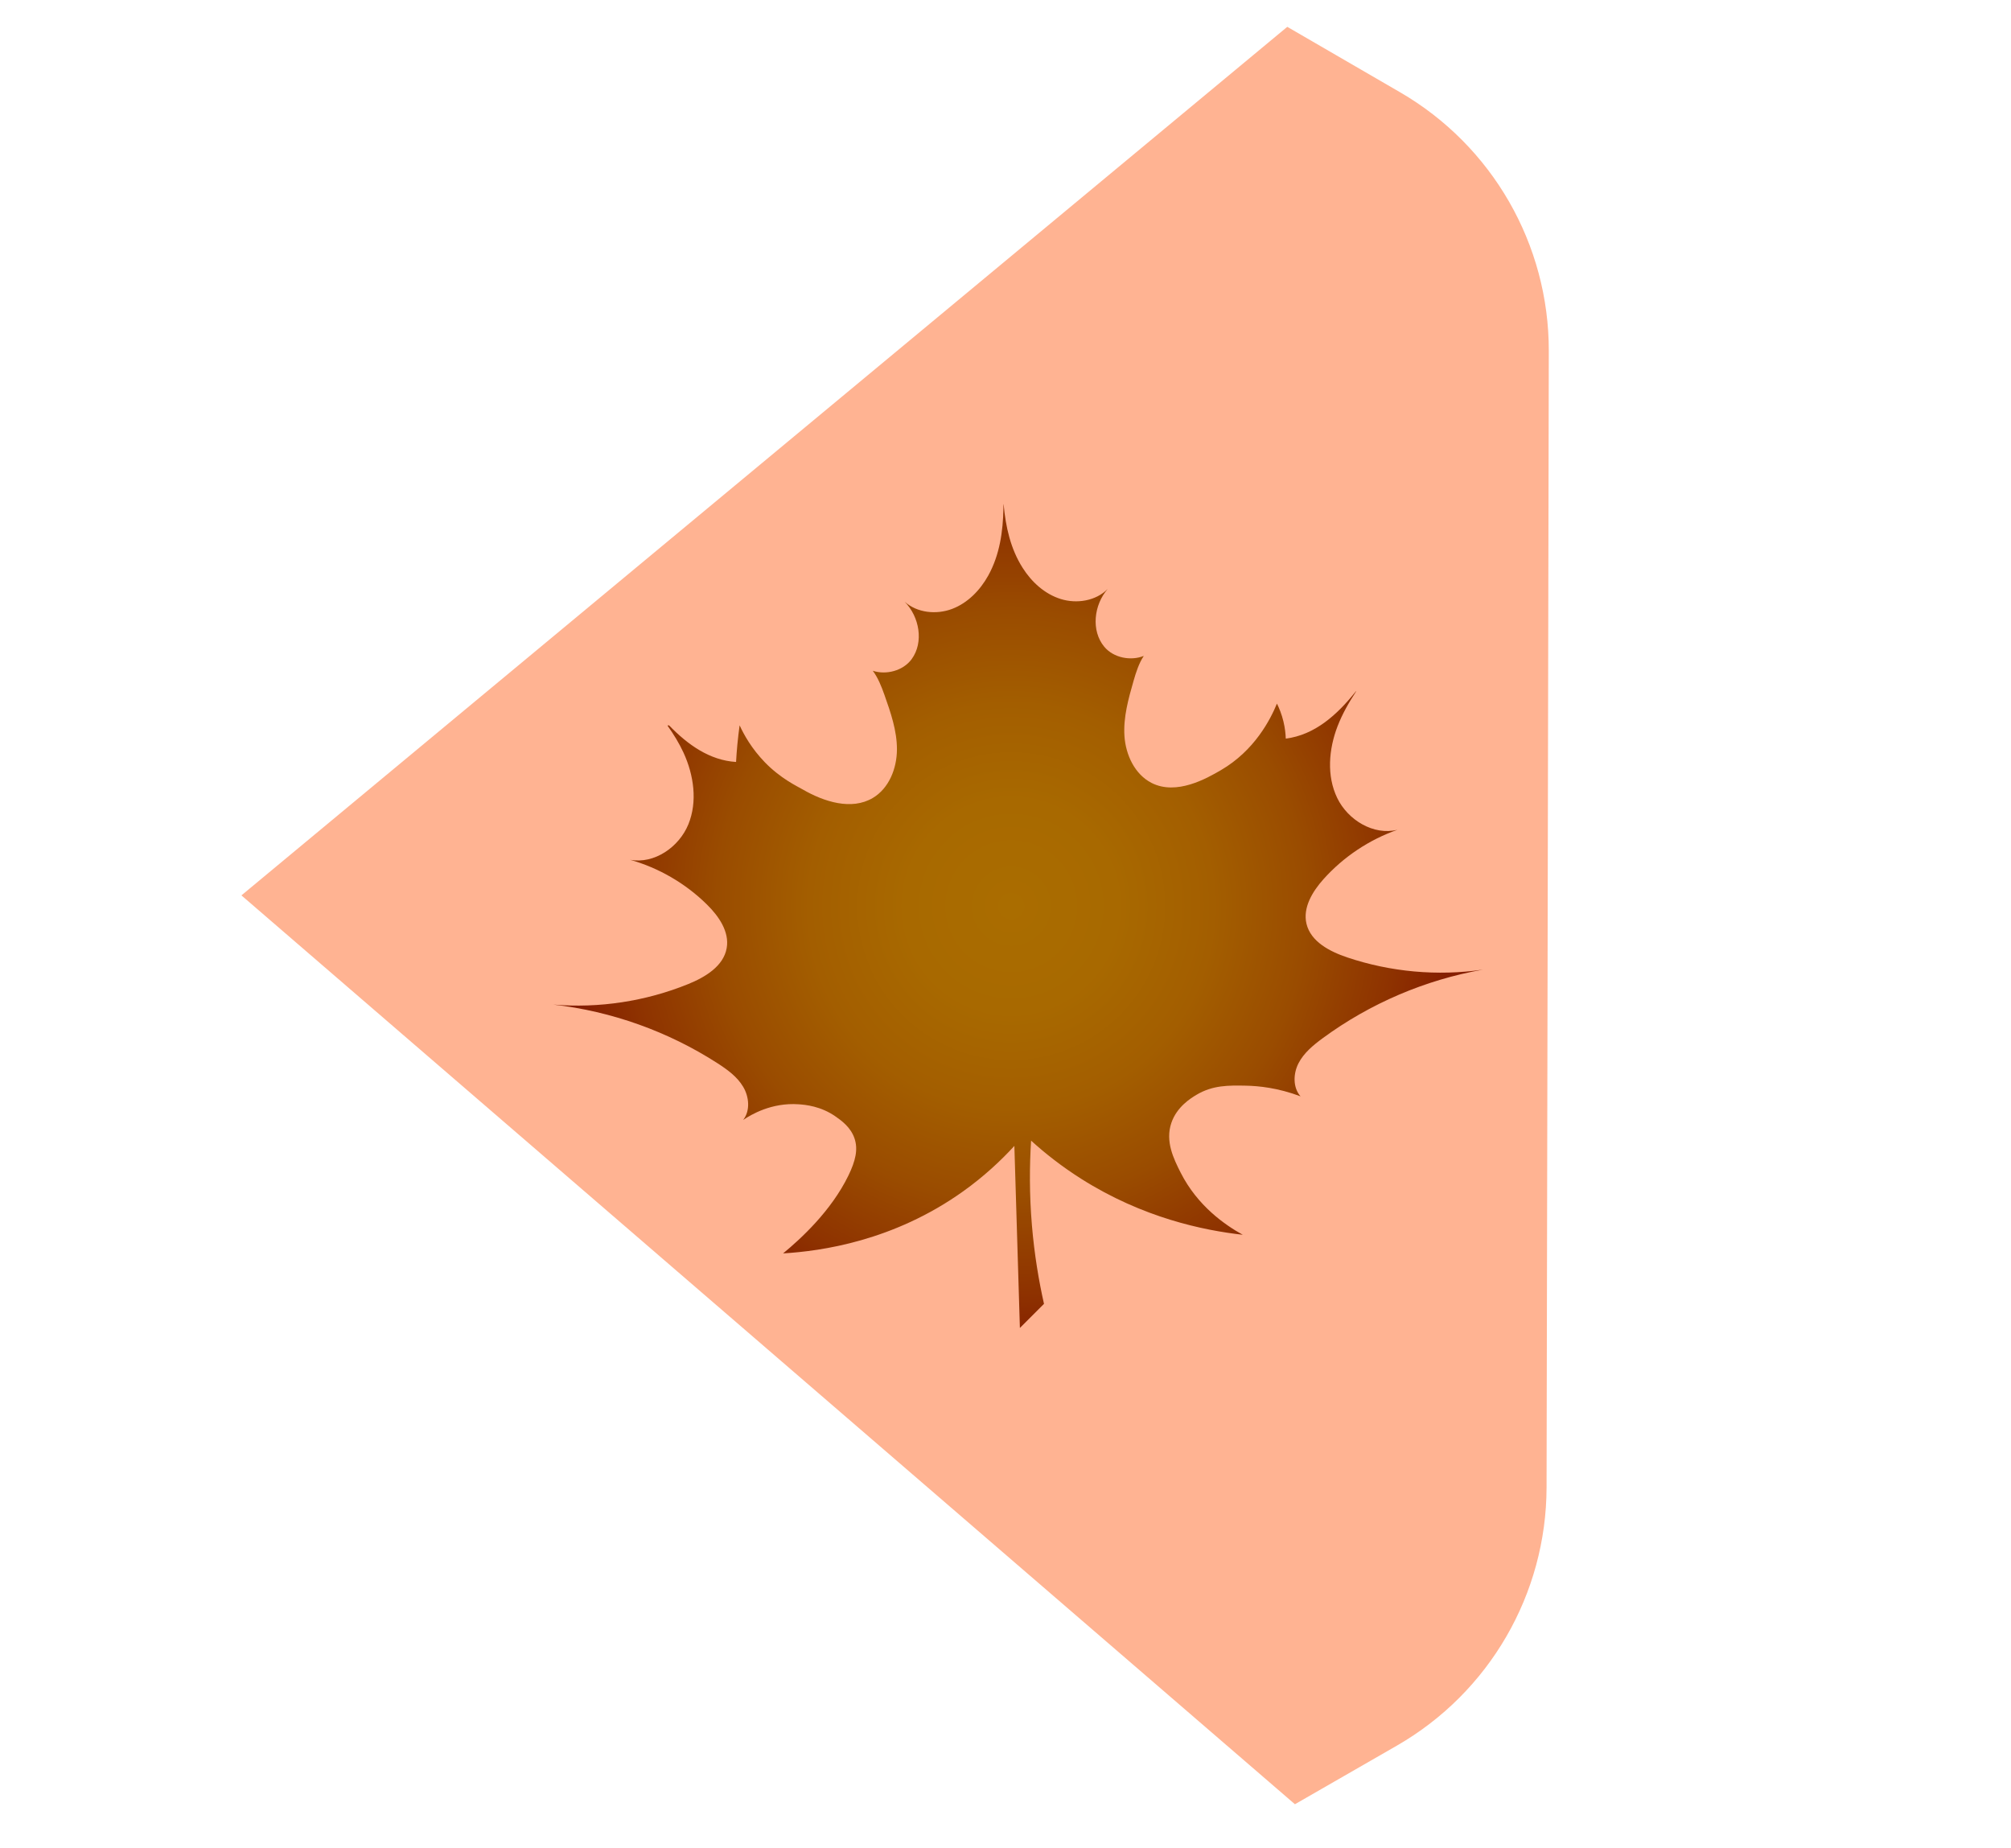
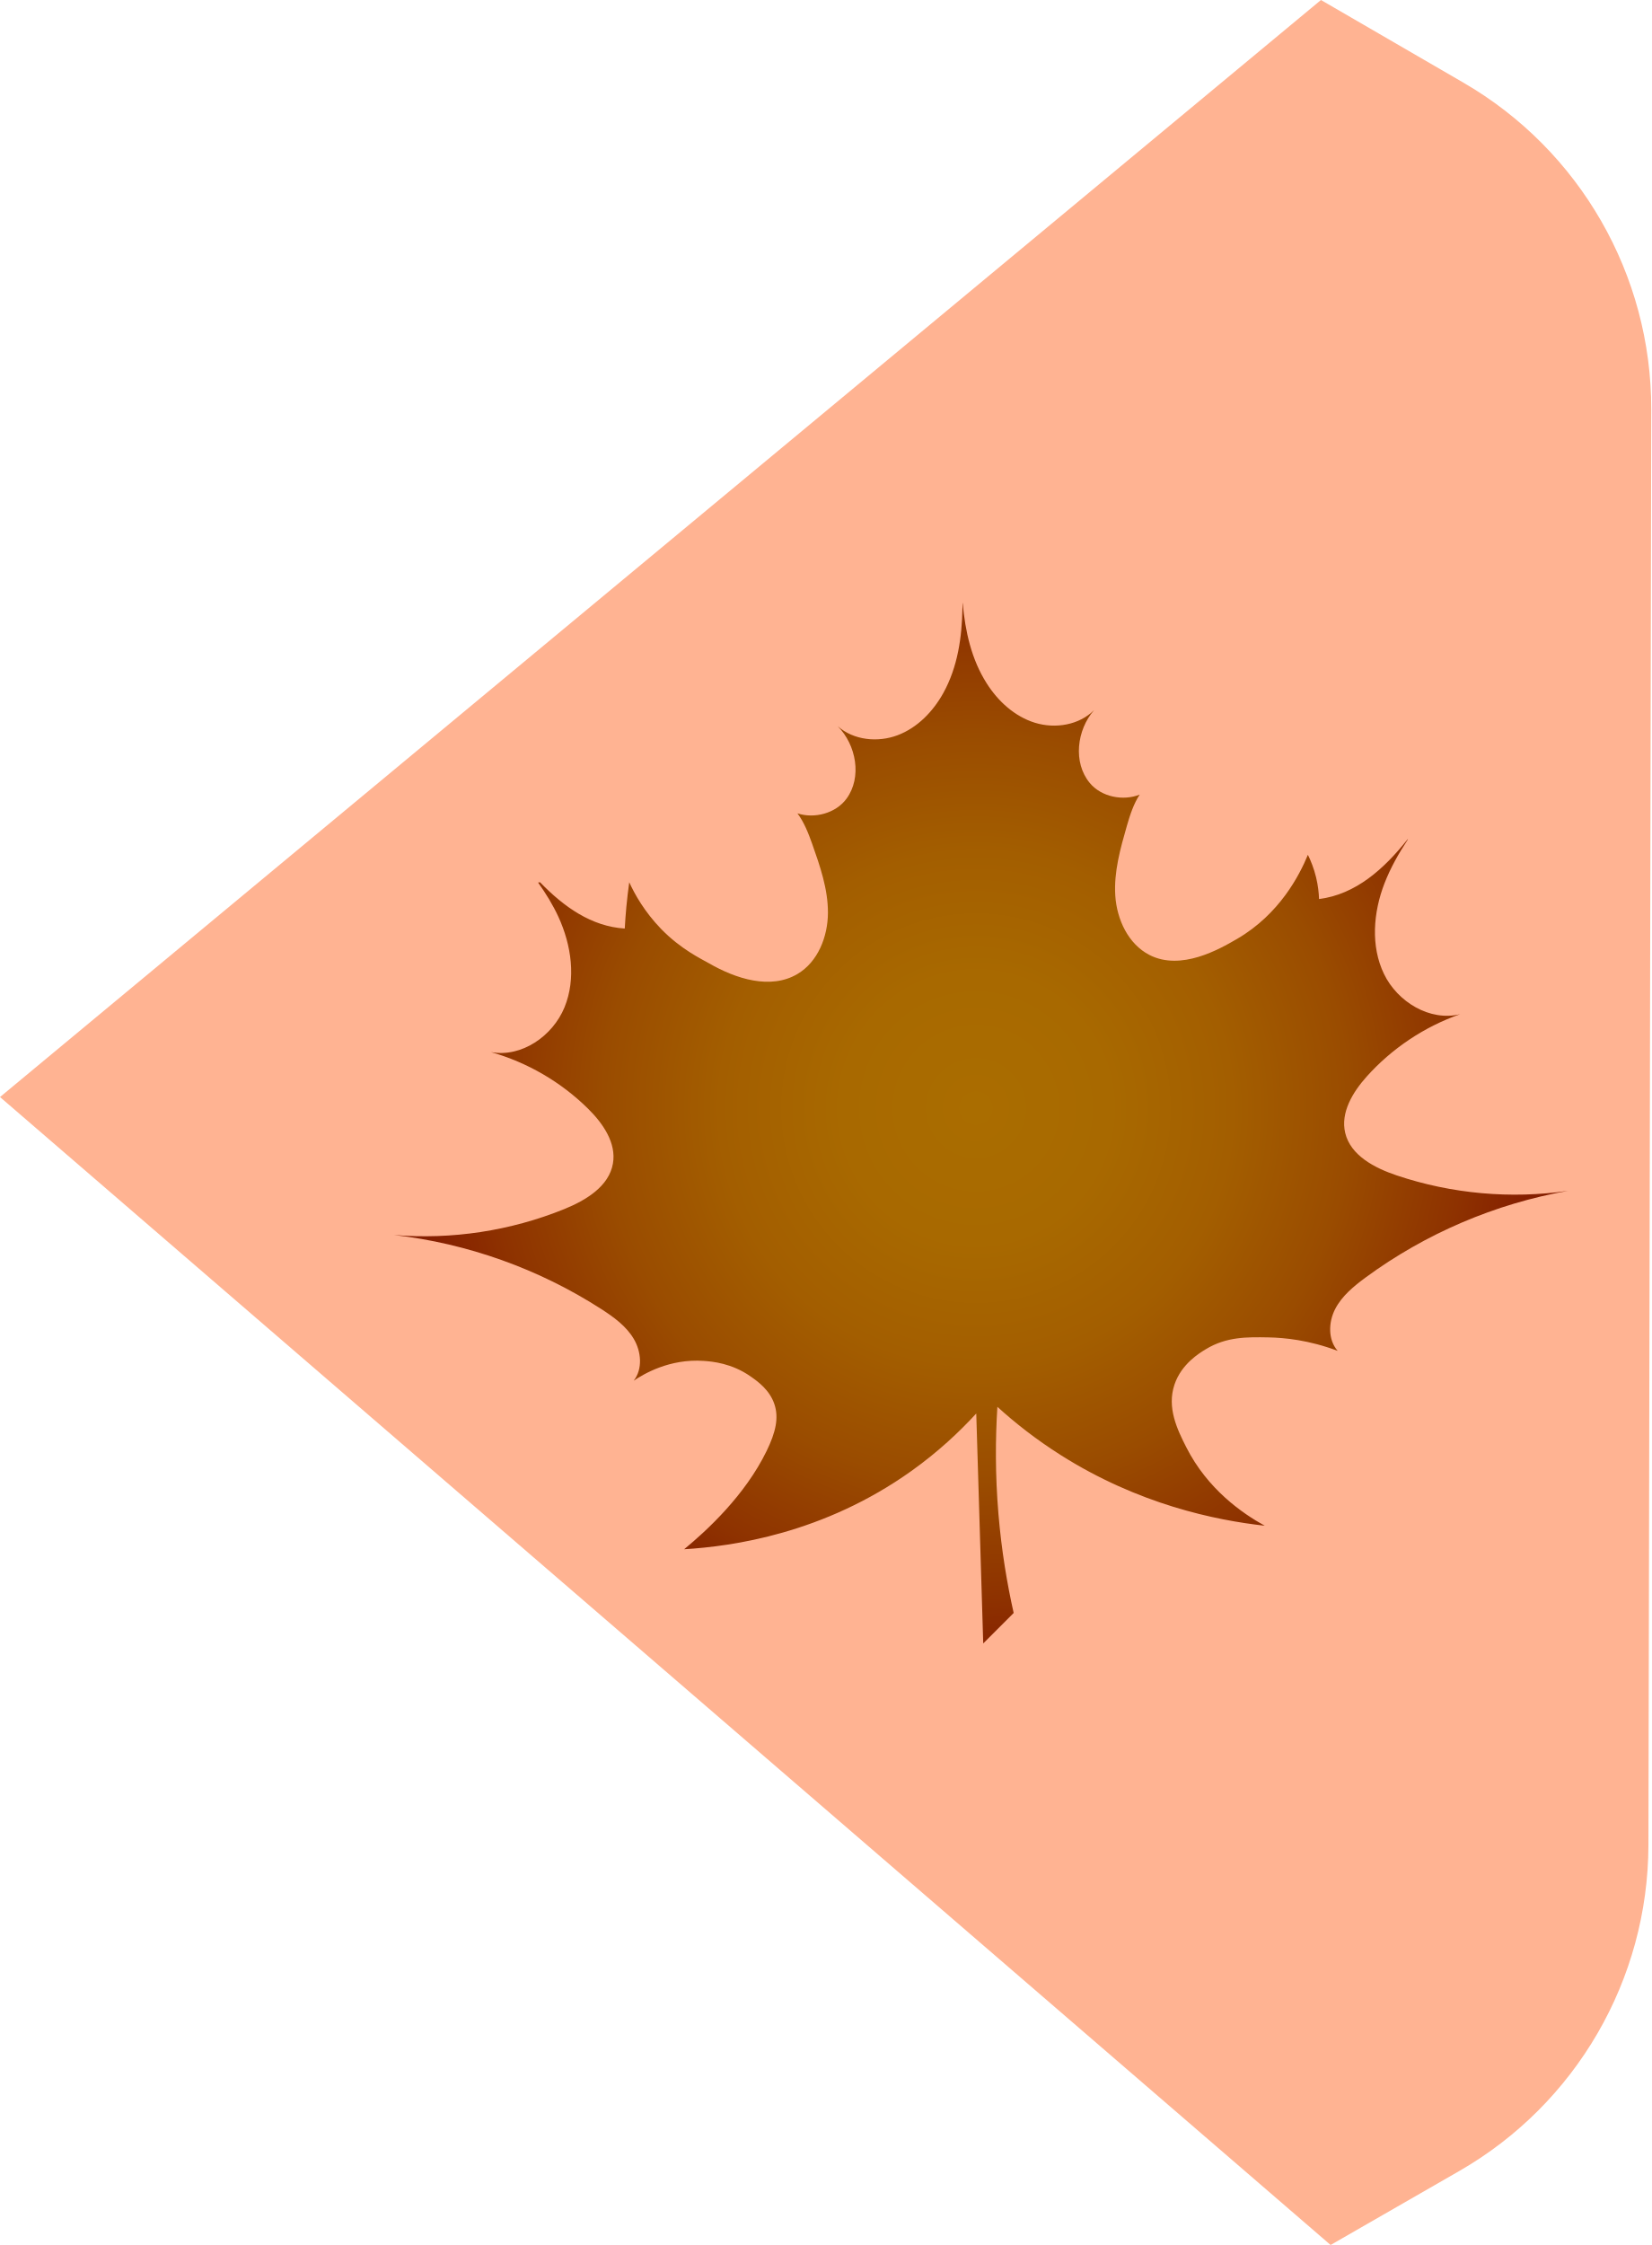
- <svg xmlns="http://www.w3.org/2000/svg" id="Layer_1" width="1719" height="1579" viewBox="0 0 1719 1579">
+ <svg xmlns="http://www.w3.org/2000/svg" id="Layer_1" width="1117.56" height="1519.1" viewBox="0 0 1117.56 1519.1">
  <defs>
    <style>.cls-1{fill:none;}.cls-1,.cls-2,.cls-3{stroke-width:0px;}.cls-4{clip-path:url(#clippath-1);}.cls-2{fill:#ffb392;}.cls-5{clip-path:url(#clippath);}.cls-3{fill:url(#radial-gradient);}</style>
    <clipPath id="clippath">
-       <rect class="cls-1" x="473" y="431" width="794.65" height="703.97" />
+       <rect class="cls-1" x="266.64" y="408.07" width="794.65" height="703.97" />
    </clipPath>
    <clipPath id="clippath-1">
-       <path class="cls-1" d="m857.8,431s-.01,0-.02,0c0,.59,0,1.17-.03,1.78v1.25c-.35,20.26-3.24,40.2-12.93,57.77-6.96,12.58-17.55,23.55-30.98,28.62-13.43,5.07-29.79,3.42-40.51-6.11,12.58,12.74,16.54,34.57,5.95,49.04-7.33,10.01-21.85,13.7-33.21,9.93,4.41,5.9,7.41,13.44,9.9,20.47,5.36,15.19,10.81,30.77,10.73,46.89-.08,16.11-6.77,33.16-20.66,41.36-18.16,10.75-41.58,3.29-59.87-7.27-5.02-2.89-18.93-9.37-32.42-23.28-11.29-11.68-17.84-23.49-21.53-31.54-.74,5.31-1.38,10.86-1.94,16.59-.48,5.07-.82,9.98-1.09,14.73-22.57-1.41-41.2-14.66-57.32-31.3-.4.05-.82.11-1.22.13-.02.02-.05.05-.08.08,5.23,7.36,9.98,15.03,13.75,23.23,8.76,19.12,12.05,41.71,4.09,61.17-7.97,19.46-29.12,34.12-49.78,30.29,24.66,6.98,47.5,20.29,65.74,38.31,10.06,9.93,19.25,23.18,16.81,37.11-2.68,15.51-18.37,24.9-32.95,30.82-36.35,14.73-76.17,20.79-115.23,17.52,49.73,5.68,98.12,22.96,140.23,50.07,8.44,5.44,16.89,11.52,22.01,20.15,5.15,8.63,6.21,20.42.03,28.36,6.64-4.49,24.21-15,47.39-13.38,5.68.4,18.98,1.51,31.86,10.62,4.78,3.37,12.66,8.97,15.93,18.59,3.13,9.26.93,19.09-5.31,31.86-14.57,29.87-40.19,53.55-55.75,66.37,32.47-1.94,94.44-10.54,153.99-53.1,17.68-12.64,32.1-26.1,43.7-38.76,1.59,51.85,3.16,103.73,4.72,155.58,6.88-6.88,13.73-13.73,20.6-20.6-4.38-19.49-8.2-41.95-10.3-66.93-2.26-26.82-2.07-51.24-.72-72.56,11.95,10.86,26.18,22.09,42.88,32.66,52.65,33.32,104.5,44.05,138.06,47.79-15.05-8.28-38.66-24.59-53.1-53.1-6.11-12.05-13.27-26.79-7.96-42.48,4.73-13.91,16.81-21.21,21.24-23.89,14.07-8.5,27.88-8.23,42.48-7.96,10.67.21,27.24,1.78,46.7,9.11-6.64-7.54-6.29-19.38-1.7-28.3,4.62-8.92,12.66-15.5,20.76-21.45,40.35-29.63,87.59-49.83,136.91-58.54-38.81,5.66-78.93,2.04-116.1-10.46-14.92-5.02-31.14-13.46-34.78-28.75-3.26-13.75,5.1-27.53,14.52-38.07,17.1-19.09,39.08-33.77,63.27-42.24-20.39,5.07-42.4-8.28-51.53-27.21-9.13-18.93-7.25-41.68.32-61.3,4.09-10.54,9.67-20.36,15.88-29.79-.05-.03-.11-.05-.16-.11-16.01,20.15-35.18,37.38-60,40.49-.13-4.06-.64-9.05-1.99-14.66-1.51-6.21-3.61-11.34-5.55-15.26-5.63,13.65-19.09,40.09-47.89,56.87-12.03,7.01-37.97,21.85-59.31,10.91-14.36-7.36-22.06-23.95-23.15-40.04-1.06-16.09,3.42-31.97,7.86-47.44,2.07-7.17,4.57-14.9,8.66-21.05-11.13,4.46-25.86,1.7-33.8-7.86-11.44-13.81-8.84-35.84,2.95-49.33-10.12,10.17-26.34,12.83-40.06,8.58-13.73-4.25-24.98-14.55-32.65-26.68-10.3-16.2-14.5-34.99-16.25-54.27-.01,0-.03,0-.04,0h-.02Z" />
+       <path class="cls-1" d="m651.44,408.08s-.01,0-.02,0c0,.59,0,1.17-.03,1.78v1.25c-.35,20.26-3.24,40.2-12.93,57.77-6.96,12.58-17.55,23.55-30.98,28.62-13.43,5.07-29.79,3.42-40.51-6.11,12.58,12.74,16.54,34.57,5.95,49.04-7.33,10.01-21.85,13.7-33.21,9.93,4.41,5.9,7.41,13.44,9.9,20.47,5.36,15.19,10.81,30.77,10.73,46.89-.08,16.11-6.77,33.16-20.66,41.36-18.16,10.75-41.58,3.29-59.87-7.27-5.02-2.89-18.93-9.37-32.42-23.28-11.29-11.68-17.84-23.49-21.53-31.54-.74,5.31-1.38,10.86-1.94,16.59-.48,5.07-.82,9.98-1.09,14.73-22.57-1.41-41.2-14.66-57.32-31.3-.4.05-.82.11-1.22.13-.02.02-.05.05-.08.08,5.23,7.36,9.98,15.03,13.75,23.23,8.76,19.12,12.05,41.71,4.09,61.17-7.97,19.46-29.12,34.12-49.78,30.29,24.66,6.98,47.5,20.29,65.74,38.31,10.06,9.93,19.25,23.18,16.81,37.11-2.68,15.51-18.37,24.9-32.95,30.82-36.35,14.73-76.17,20.79-115.23,17.52,49.73,5.68,98.12,22.96,140.23,50.07,8.44,5.44,16.89,11.52,22.01,20.15,5.15,8.63,6.21,20.42.03,28.36,6.64-4.49,24.21-15,47.39-13.38,5.68.4,18.98,1.51,31.86,10.62,4.78,3.37,12.66,8.97,15.93,18.59,3.13,9.26.93,19.09-5.31,31.86-14.57,29.87-40.19,53.55-55.75,66.37,32.47-1.94,94.44-10.54,153.99-53.1,17.68-12.64,32.1-26.1,43.7-38.76,1.59,51.85,3.16,103.73,4.72,155.58,6.88-6.88,13.73-13.73,20.6-20.6-4.38-19.49-8.2-41.95-10.3-66.93-2.26-26.82-2.07-51.24-.72-72.56,11.95,10.86,26.18,22.09,42.88,32.66,52.65,33.32,104.5,44.05,138.06,47.79-15.05-8.28-38.66-24.59-53.1-53.1-6.11-12.05-13.27-26.79-7.96-42.48,4.73-13.91,16.81-21.21,21.24-23.89,14.07-8.5,27.88-8.23,42.48-7.96,10.67.21,27.24,1.78,46.7,9.11-6.64-7.54-6.29-19.38-1.7-28.3,4.62-8.92,12.66-15.5,20.76-21.45,40.35-29.63,87.59-49.83,136.91-58.54-38.81,5.66-78.93,2.04-116.1-10.46-14.92-5.02-31.14-13.46-34.78-28.75-3.26-13.75,5.1-27.53,14.52-38.07,17.1-19.09,39.08-33.77,63.27-42.24-20.39,5.07-42.4-8.28-51.53-27.21-9.13-18.93-7.25-41.68.32-61.3,4.09-10.54,9.67-20.36,15.88-29.79-.05-.03-.11-.05-.16-.11-16.01,20.15-35.18,37.38-60,40.49-.13-4.06-.64-9.05-1.99-14.66-1.51-6.21-3.61-11.34-5.55-15.26-5.63,13.65-19.09,40.09-47.89,56.87-12.03,7.01-37.97,21.85-59.31,10.91-14.36-7.36-22.06-23.95-23.15-40.04-1.06-16.09,3.42-31.97,7.86-47.44,2.07-7.17,4.57-14.9,8.66-21.05-11.13,4.46-25.86,1.7-33.8-7.86-11.44-13.81-8.84-35.84,2.95-49.33-10.12,10.17-26.34,12.83-40.06,8.58-13.73-4.25-24.98-14.55-32.65-26.68-10.3-16.2-14.5-34.99-16.25-54.27-.01,0-.03,0-.04,0h-.02Z" />
    </clipPath>
-     <radialGradient id="radial-gradient" cx="-1646.21" cy="2303.76" fx="-1646.21" fy="2303.76" r="1.91" gradientTransform="translate(324722.99 453993.57) scale(196.73 -196.73)" gradientUnits="userSpaceOnUse">
+     <radialGradient id="radial-gradient" cx="-1852.56" cy="2280.83" fx="-1852.56" fy="2280.83" r="1.91" gradientTransform="translate(365112.31 449460.42) scale(196.73 -196.73)" gradientUnits="userSpaceOnUse">
      <stop offset="0" stop-color="#aa6d00" />
      <stop offset=".24" stop-color="#a86900" />
      <stop offset=".46" stop-color="#a35e00" />
      <stop offset=".67" stop-color="#9a4c00" />
      <stop offset=".88" stop-color="#8e3200" />
      <stop offset="1" stop-color="#851f00" />
    </radialGradient>
-     <clipPath id="clippath-2">
-       <rect class="cls-1" x="-1178" y="398" width="1327.01" height="714.16" />
-     </clipPath>
  </defs>
-   <path class="cls-2" d="m206.36,765.25l900.54,776.77,87.11-50.07c79.02-45.41,127.81-129.53,127.99-220.67l1.91-971.25c.18-91.14-48.28-175.45-127.12-221.17l-96.43-55.93L206.36,765.25Z" />
+   <path class="cls-2" d="m0,742.32l900.54,776.77,87.11-50.07c79.02-45.41,127.81-129.53,127.99-220.67l1.91-971.25c.18-91.14-48.28-175.45-127.12-221.17L894.01,0,0,742.32Z" />
  <g id="Artwork_2">
    <g class="cls-5">
      <g class="cls-4">
-         <rect class="cls-3" x="473" y="431" width="794.65" height="703.97" />
+         <rect class="cls-3" x="266.64" y="408.08" width="794.65" height="703.97" />
      </g>
    </g>
  </g>
</svg>
